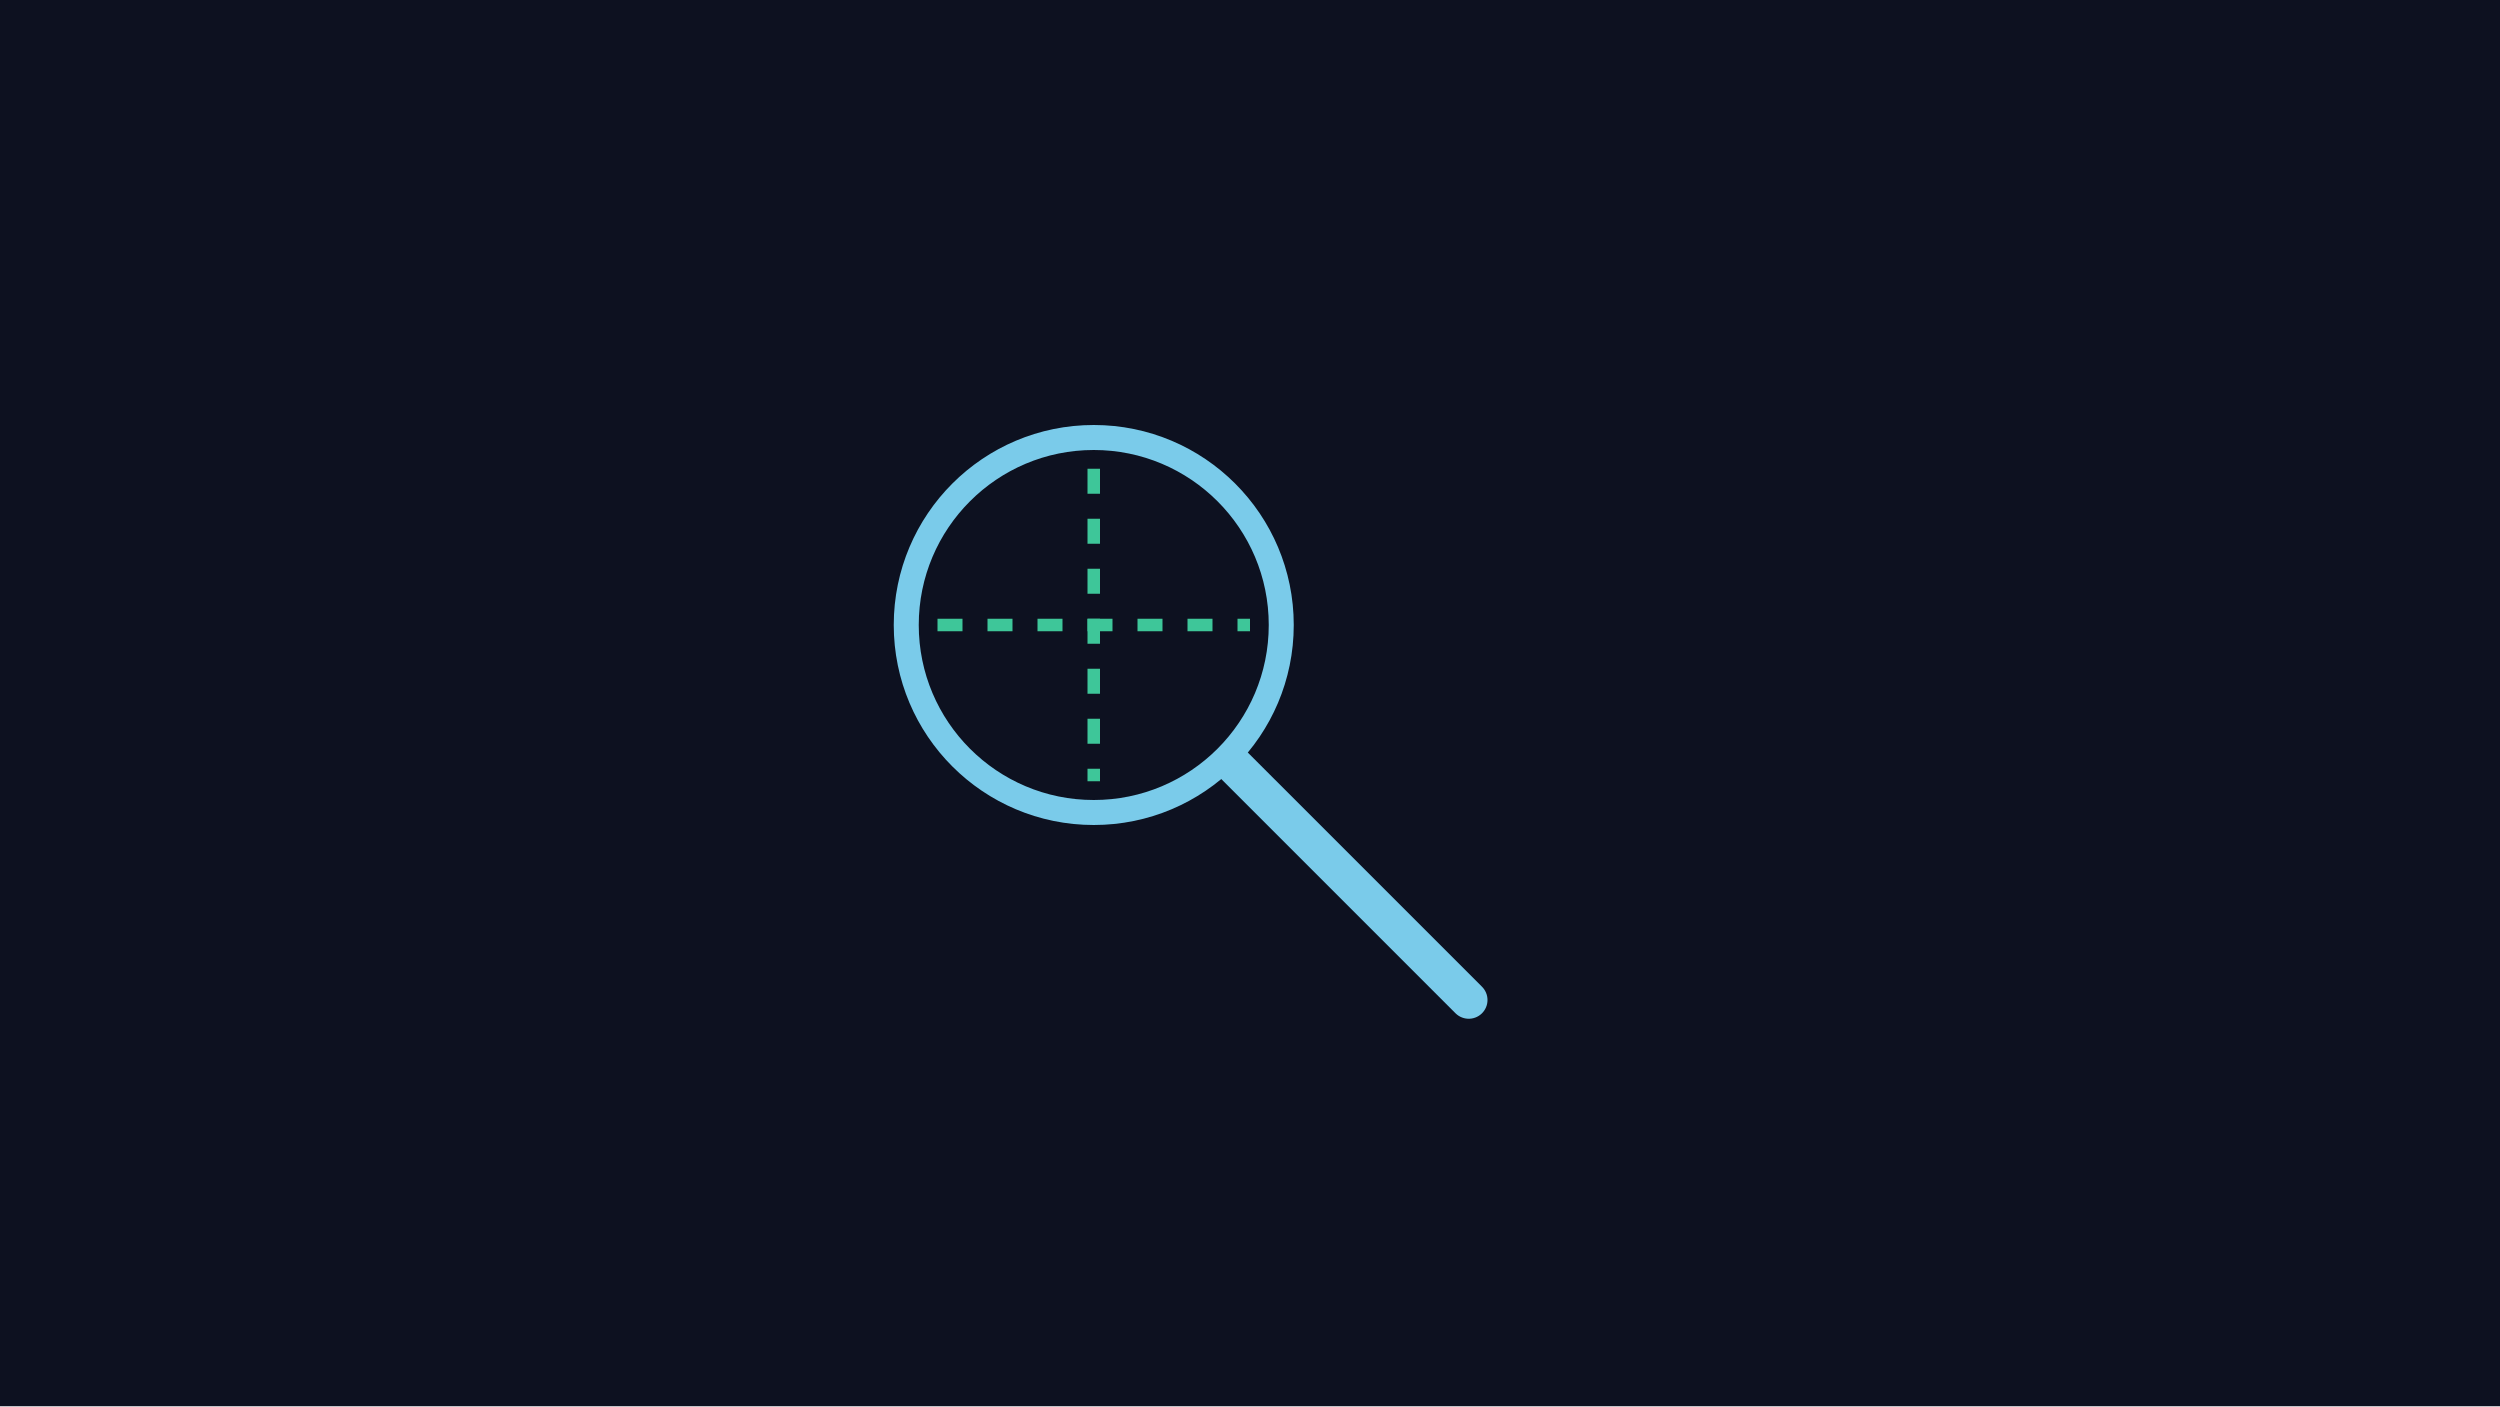
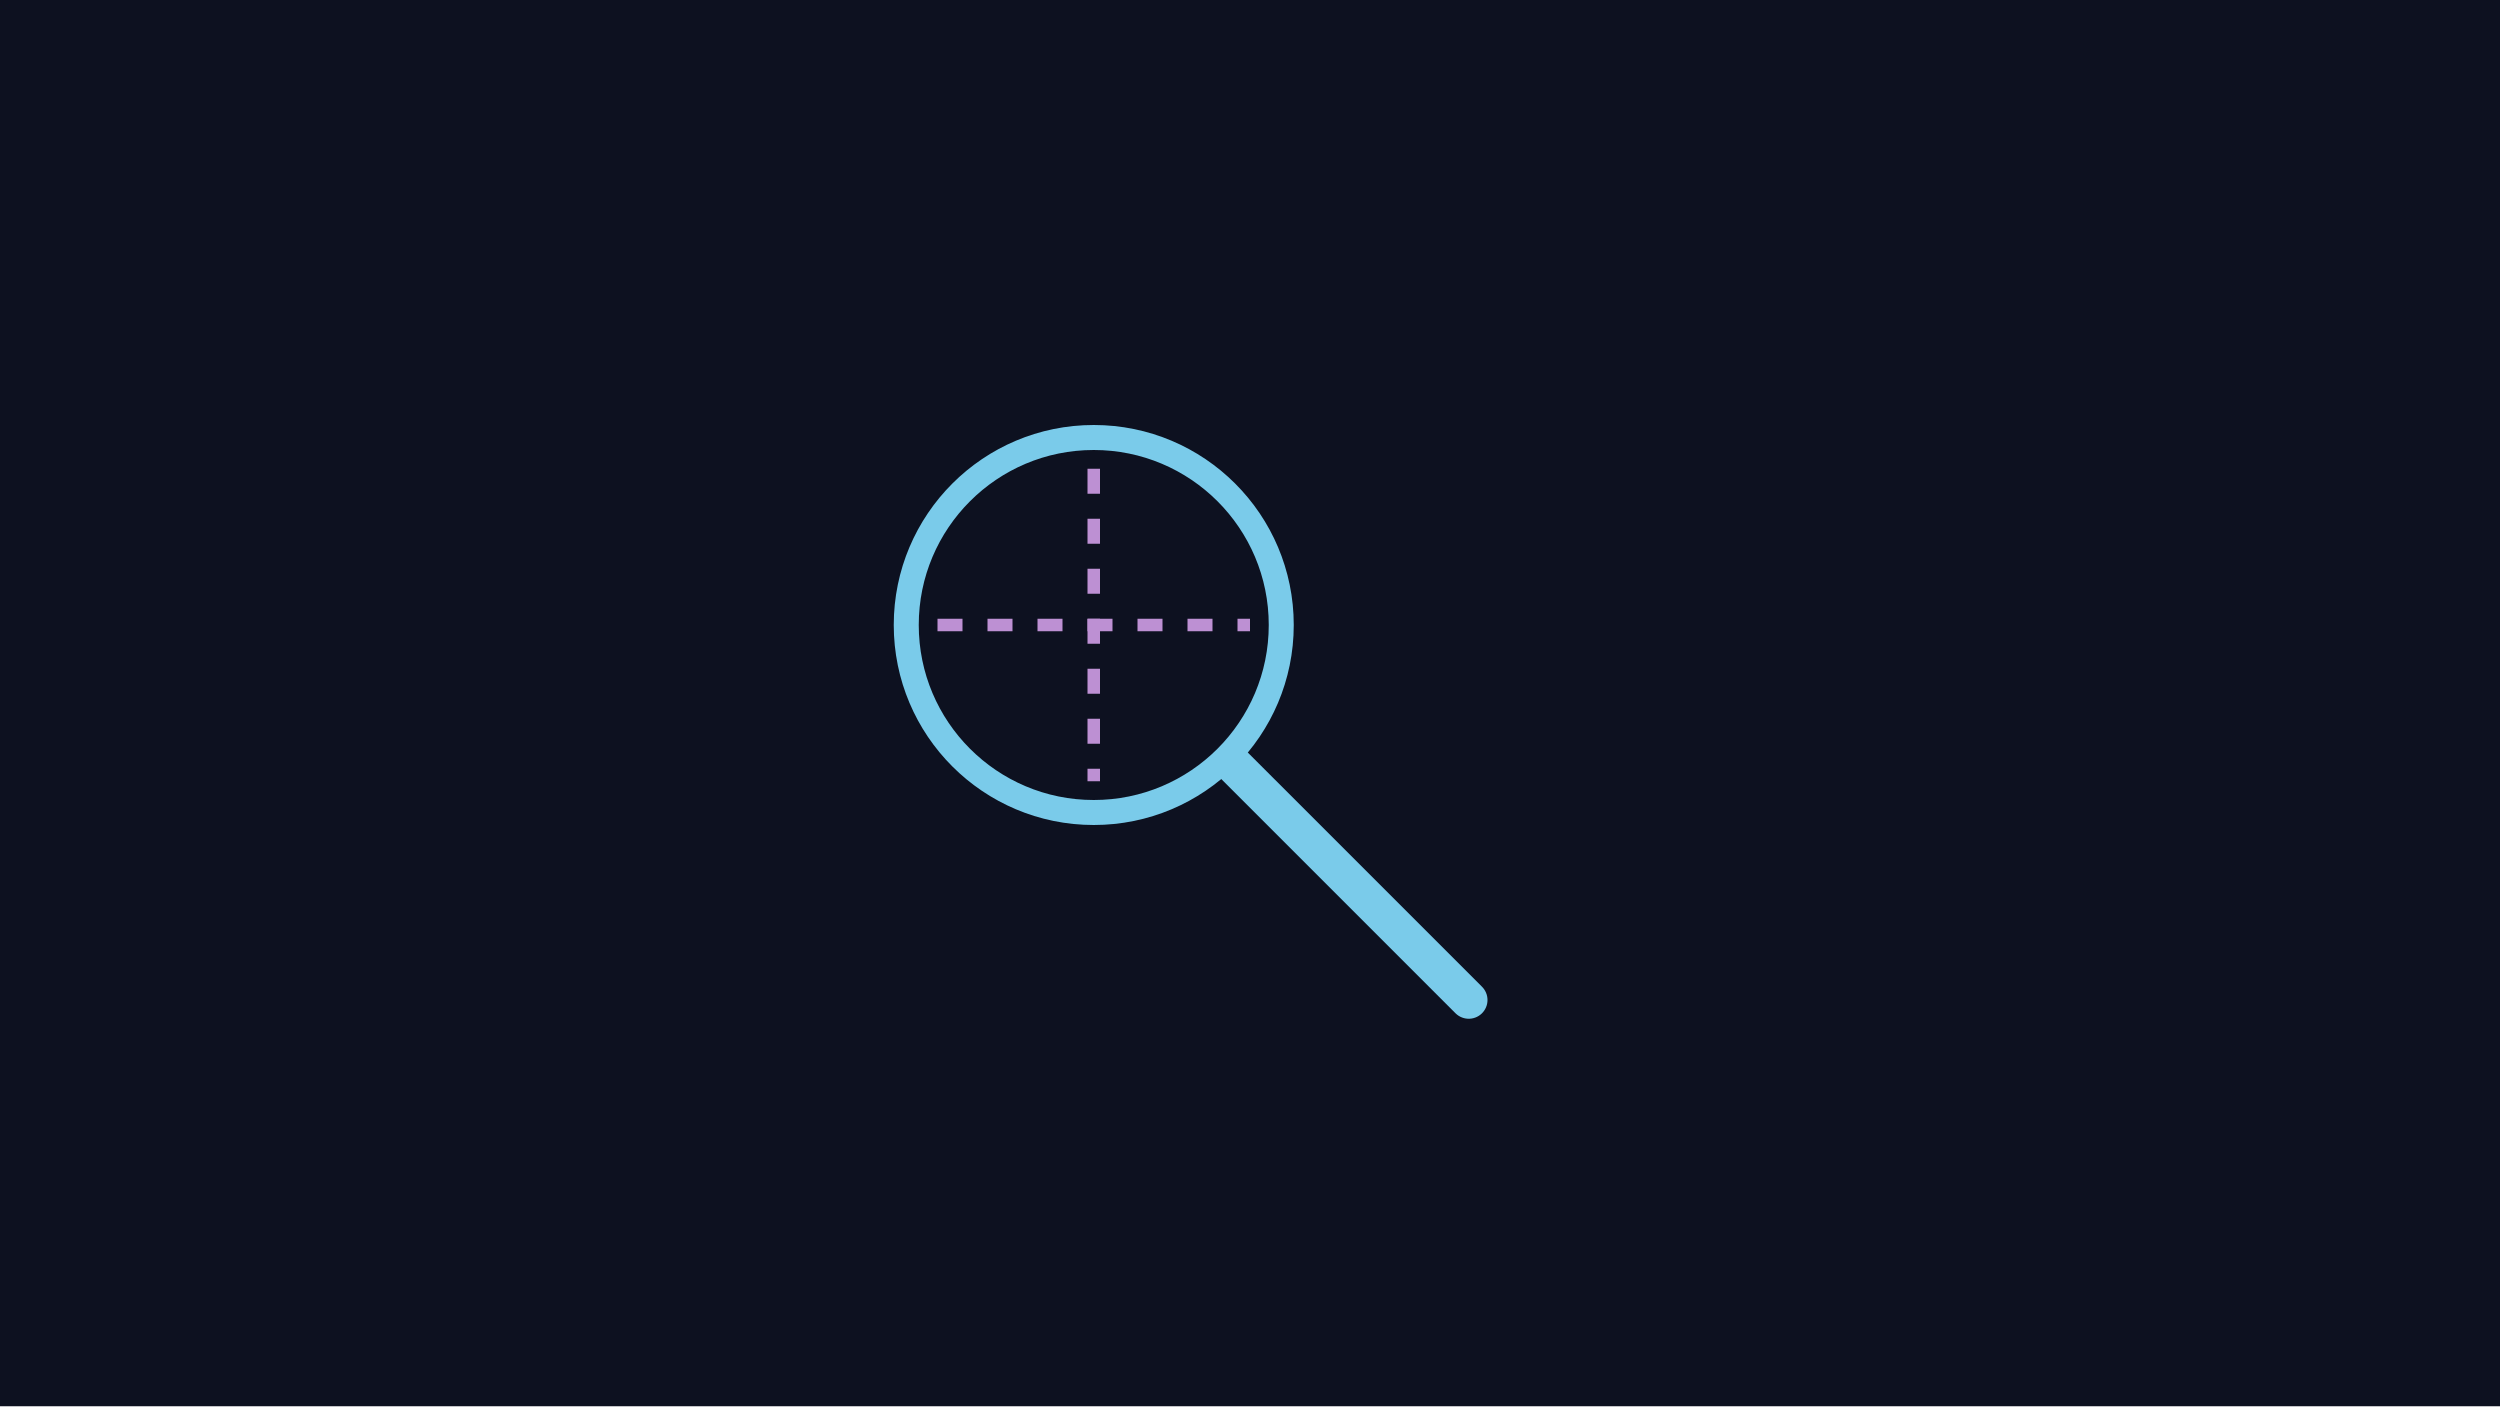
<svg xmlns="http://www.w3.org/2000/svg" viewBox="0 0 800 450">
  <rect width="800" height="450" fill="#0d1120" />
  <circle cx="350" cy="200" r="60" fill="none" stroke="#7acbea" stroke-width="8" />
  <line x1="395" y1="245" x2="470" y2="320" stroke="#7acbea" stroke-width="12" stroke-linecap="round" />
-   <path d="M300 200 L400 200" stroke="#3ec699" stroke-width="4" stroke-dasharray="8 8" />
-   <path d="M350 150 L350 250" stroke="#3ec699" stroke-width="4" stroke-dasharray="8 8" />
+   <path d="M300 200 L400 200" stroke="#BD90D3" stroke-width="4" stroke-dasharray="8 8" />
+   <path d="M350 150 L350 250" stroke="#BD90D3" stroke-width="4" stroke-dasharray="8 8" />
</svg>
